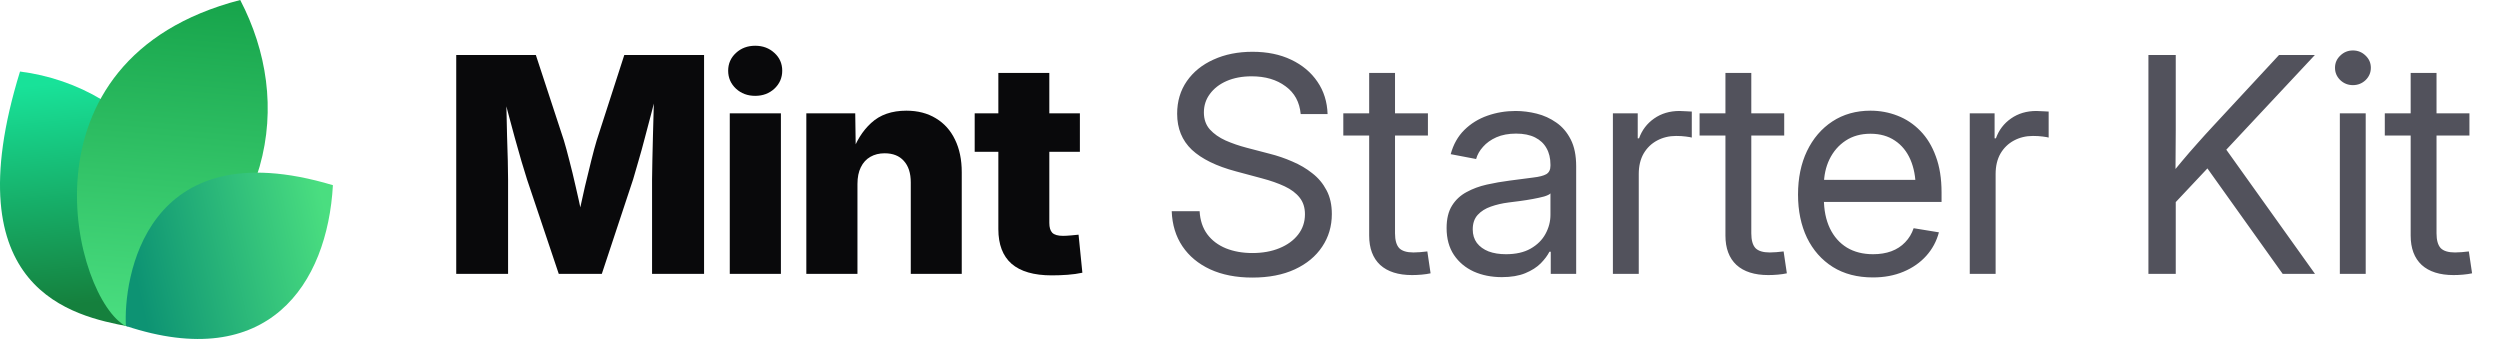
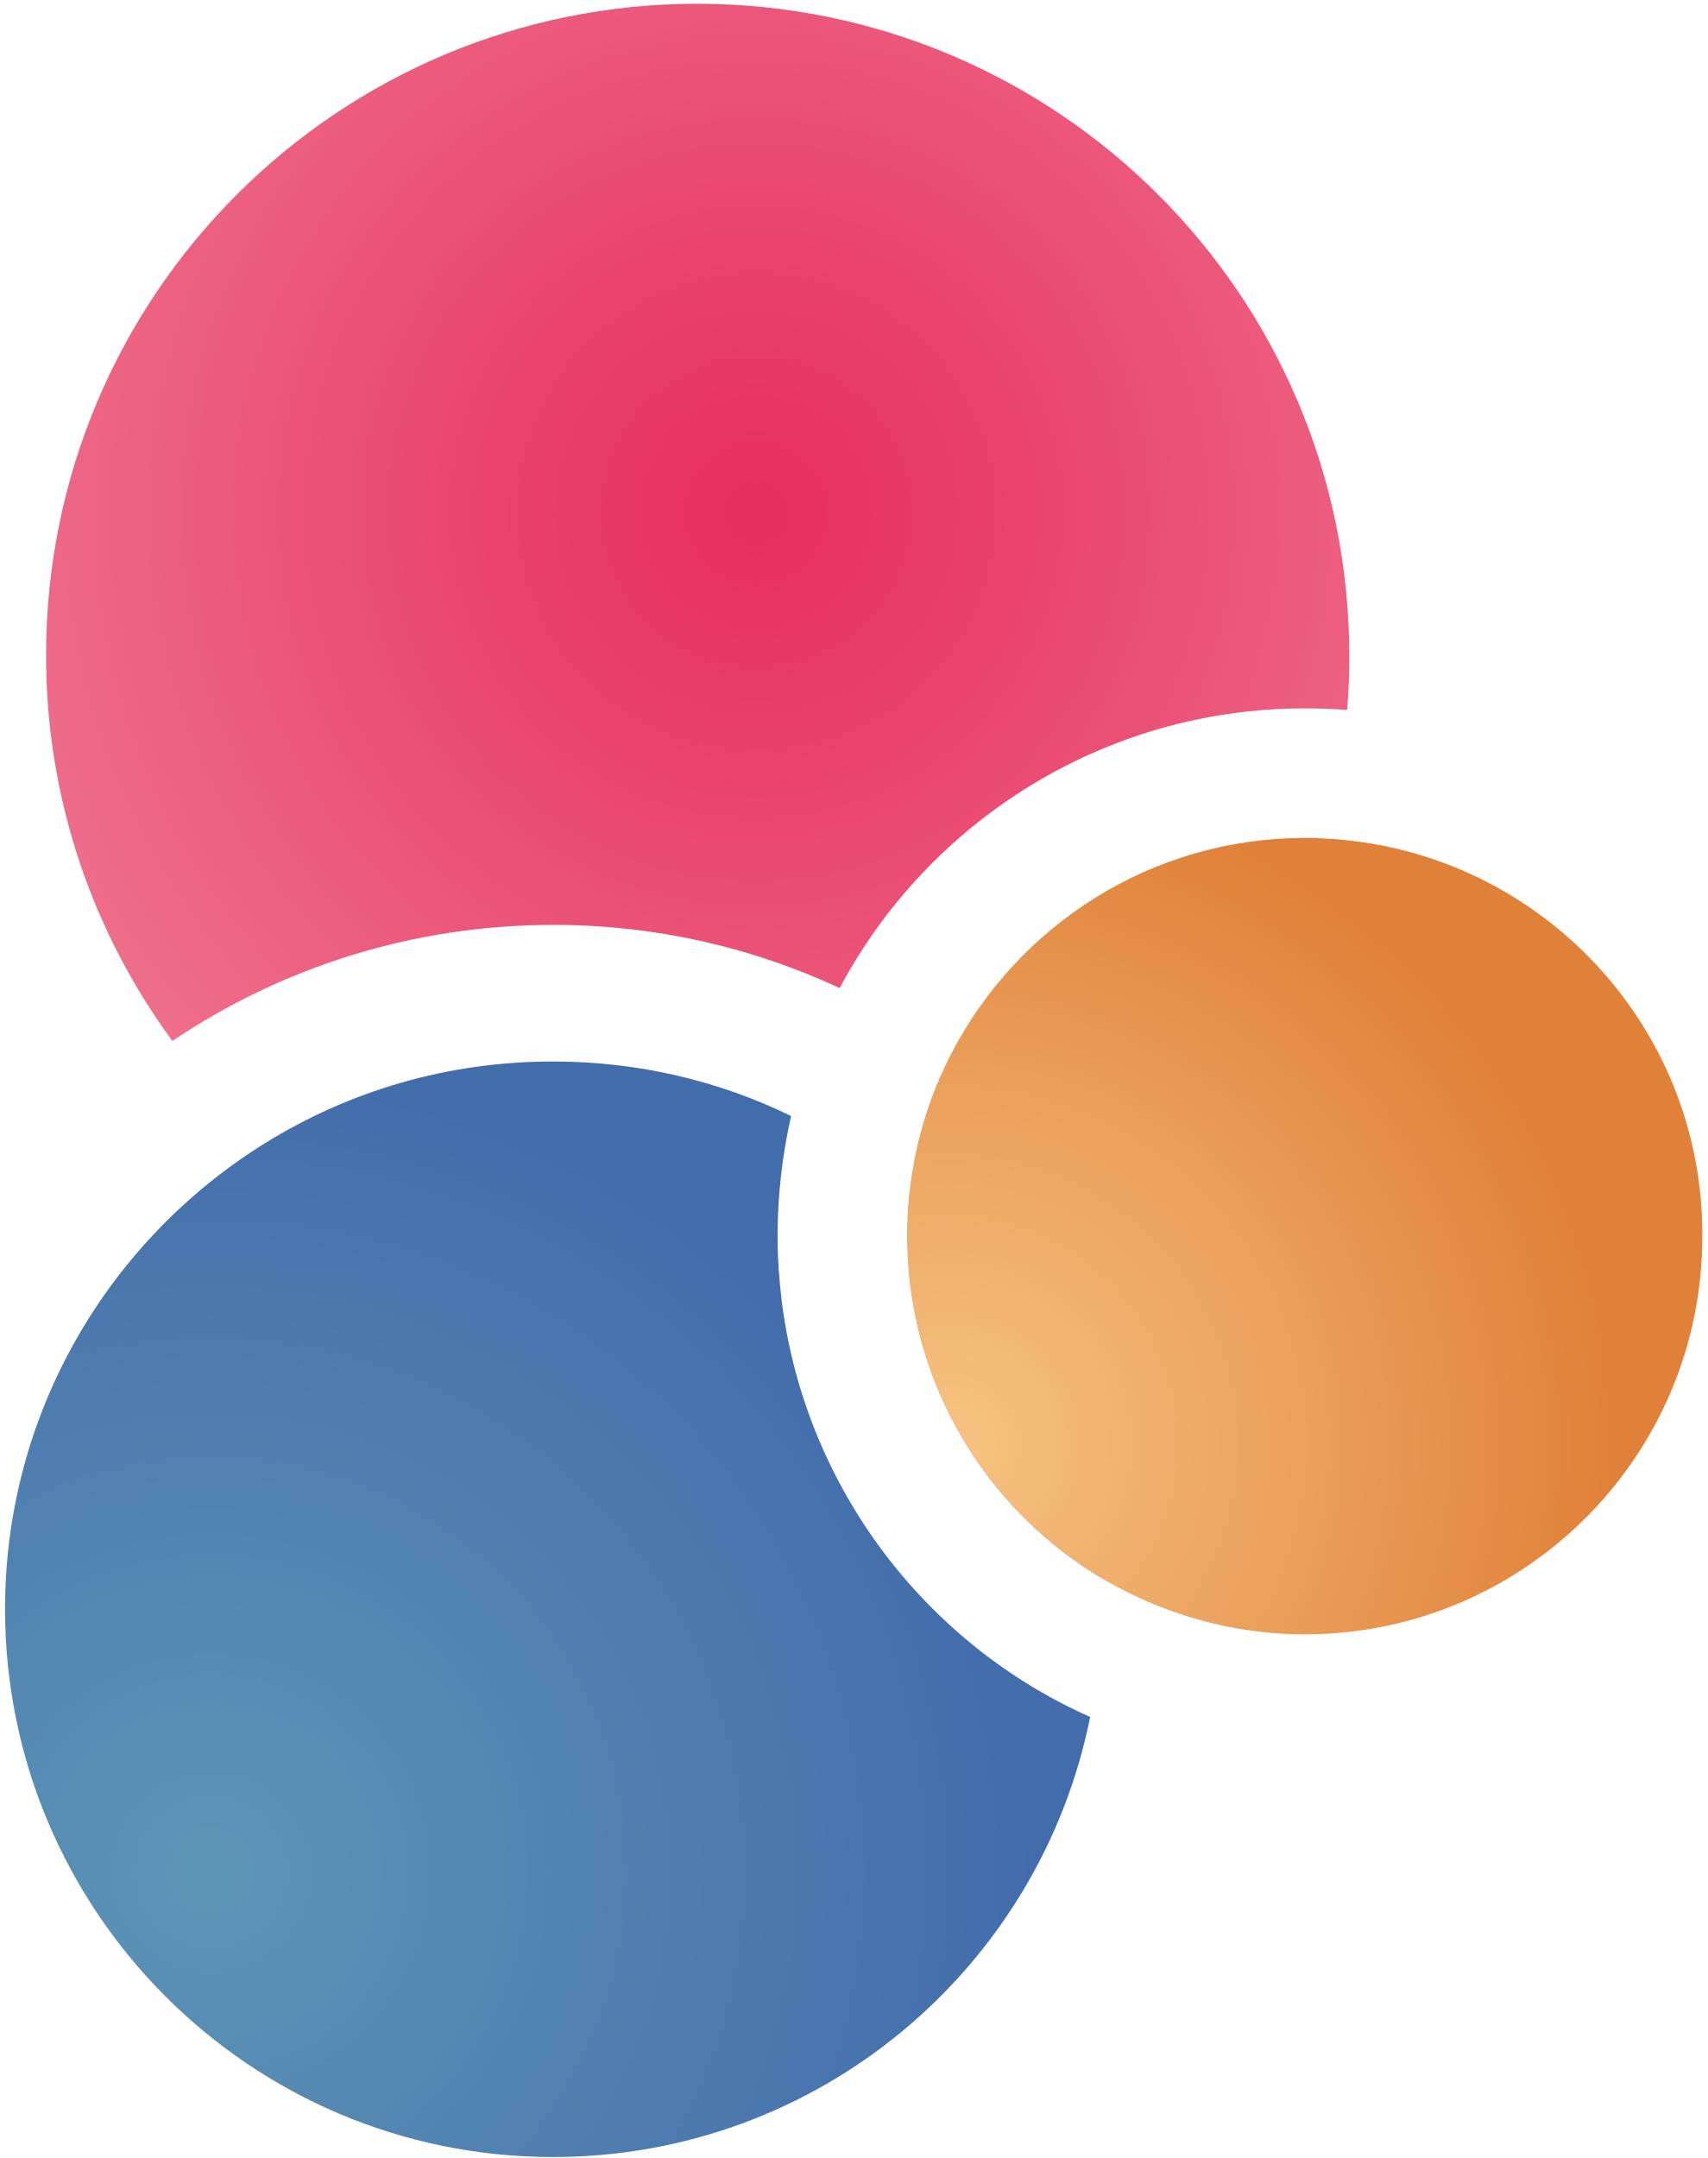
- <svg xmlns="http://www.w3.org/2000/svg" width="177" height="24" viewBox="0 0 177 24" fill="none">
-   <path d="M9.061 23.108C5.268 22.377 -3.391 20.627 1.417 5.064C9.634 6.099 16.973 14.064 9.061 23.108Z" fill="url(#paint0_linear_17557_2020)" />
-   <path d="M8.919 23.094C5.276 21.222 0.784 4.209 17.007 0C20.757 7.193 19.621 16.545 8.919 23.094Z" fill="url(#paint1_linear_17557_2020)" />
-   <path d="M8.914 23.079C8.735 19.882 10.159 9.085 23.57 13.111C23.181 20.123 18.984 26.418 8.914 23.079Z" fill="url(#paint2_linear_17557_2020)" />
-   <path d="M32.301 19.392V3.894H37.938L39.925 9.948C40.036 10.315 40.164 10.787 40.31 11.362C40.462 11.938 40.611 12.552 40.757 13.204C40.91 13.855 41.048 14.483 41.173 15.086C41.305 15.682 41.412 16.192 41.495 16.615H40.695C40.771 16.192 40.871 15.682 40.996 15.086C41.128 14.49 41.267 13.866 41.412 13.214C41.565 12.562 41.714 11.948 41.86 11.373C42.005 10.79 42.133 10.315 42.244 9.948L44.2 3.894H49.848V19.392H46.166V12.704C46.166 12.357 46.173 11.917 46.187 11.383C46.2 10.849 46.214 10.27 46.228 9.646C46.249 9.022 46.266 8.391 46.28 7.753C46.301 7.115 46.311 6.519 46.311 5.964H46.623C46.485 6.561 46.332 7.181 46.166 7.826C45.999 8.471 45.833 9.102 45.666 9.719C45.507 10.336 45.351 10.901 45.198 11.414C45.053 11.928 44.928 12.357 44.824 12.704L42.608 19.392H39.561L37.314 12.704C37.203 12.357 37.072 11.928 36.919 11.414C36.773 10.901 36.614 10.34 36.441 9.729C36.274 9.112 36.104 8.481 35.931 7.836C35.764 7.192 35.608 6.567 35.463 5.964H35.827C35.834 6.512 35.844 7.105 35.858 7.743C35.872 8.374 35.886 9.005 35.9 9.636C35.92 10.26 35.938 10.839 35.952 11.373C35.965 11.907 35.972 12.351 35.972 12.704V19.392H32.301ZM51.668 19.392V8.024H55.288V19.392H51.668ZM53.468 6.786C52.927 6.786 52.473 6.616 52.105 6.276C51.738 5.93 51.554 5.507 51.554 5.007C51.554 4.508 51.738 4.088 52.105 3.749C52.473 3.409 52.927 3.239 53.468 3.239C54.009 3.239 54.463 3.409 54.83 3.749C55.198 4.082 55.382 4.501 55.382 5.007C55.382 5.507 55.198 5.93 54.83 6.276C54.463 6.616 54.009 6.786 53.468 6.786ZM60.708 13.027V19.392H57.088V8.024H60.551L60.593 10.967H60.281C60.593 10.024 61.061 9.268 61.685 8.7C62.309 8.124 63.138 7.836 64.171 7.836C64.975 7.836 65.672 8.017 66.262 8.377C66.851 8.731 67.302 9.234 67.614 9.885C67.933 10.537 68.092 11.307 68.092 12.194V19.392H64.483V12.912C64.483 12.26 64.32 11.754 63.994 11.394C63.675 11.033 63.221 10.853 62.632 10.853C62.25 10.853 61.914 10.936 61.623 11.102C61.332 11.269 61.106 11.515 60.947 11.841C60.787 12.16 60.708 12.555 60.708 13.027ZM76.456 8.024V10.749H69.008V8.024H76.456ZM70.683 5.163H74.292V15.783C74.292 16.102 74.361 16.334 74.5 16.48C74.646 16.625 74.899 16.698 75.259 16.698C75.405 16.698 75.596 16.688 75.831 16.667C76.074 16.646 76.251 16.629 76.362 16.615L76.632 19.309C76.313 19.378 75.963 19.427 75.582 19.455C75.207 19.482 74.836 19.496 74.469 19.496C73.2 19.496 72.25 19.222 71.619 18.674C70.995 18.127 70.683 17.308 70.683 16.22V5.163Z" fill="#09090B" />
-   <path d="M88.667 19.652C87.523 19.652 86.528 19.458 85.682 19.07C84.843 18.681 84.188 18.137 83.716 17.437C83.245 16.736 82.992 15.908 82.957 14.951H84.933C84.968 15.596 85.148 16.14 85.474 16.584C85.8 17.021 86.24 17.354 86.795 17.582C87.35 17.804 87.974 17.915 88.667 17.915C89.388 17.915 90.026 17.801 90.581 17.572C91.143 17.343 91.583 17.024 91.902 16.615C92.228 16.199 92.391 15.717 92.391 15.169C92.391 14.698 92.266 14.306 92.017 13.994C91.767 13.675 91.413 13.408 90.956 13.193C90.498 12.978 89.954 12.787 89.323 12.621L87.502 12.132C86.123 11.765 85.082 11.255 84.382 10.603C83.689 9.944 83.342 9.095 83.342 8.055C83.342 7.174 83.571 6.404 84.028 5.746C84.486 5.087 85.117 4.577 85.921 4.217C86.726 3.849 87.645 3.666 88.678 3.666C89.718 3.666 90.63 3.853 91.413 4.227C92.204 4.602 92.824 5.122 93.275 5.787C93.726 6.446 93.965 7.209 93.993 8.076H92.089C92.013 7.23 91.656 6.574 91.018 6.11C90.387 5.638 89.586 5.403 88.615 5.403C87.95 5.403 87.36 5.513 86.847 5.735C86.341 5.957 85.946 6.262 85.661 6.651C85.377 7.032 85.235 7.469 85.235 7.961C85.235 8.447 85.377 8.849 85.661 9.168C85.946 9.48 86.317 9.74 86.774 9.948C87.232 10.149 87.724 10.319 88.251 10.457L89.884 10.884C90.439 11.023 90.977 11.206 91.496 11.435C92.023 11.657 92.495 11.934 92.911 12.267C93.334 12.593 93.67 12.995 93.92 13.474C94.17 13.945 94.294 14.504 94.294 15.149C94.294 16.015 94.066 16.788 93.608 17.468C93.157 18.148 92.512 18.681 91.673 19.07C90.834 19.458 89.832 19.652 88.667 19.652ZM101.097 8.024V9.594H95.106V8.024H101.097ZM96.937 5.163H98.767V16.521C98.767 17 98.865 17.347 99.059 17.562C99.26 17.77 99.6 17.874 100.078 17.874C100.21 17.874 100.366 17.867 100.546 17.853C100.733 17.832 100.903 17.815 101.056 17.801L101.285 19.351C101.097 19.392 100.886 19.423 100.65 19.444C100.414 19.465 100.189 19.475 99.974 19.475C98.996 19.475 98.244 19.236 97.717 18.758C97.197 18.272 96.937 17.579 96.937 16.677V5.163ZM106.33 19.621C105.595 19.621 104.932 19.489 104.343 19.226C103.754 18.955 103.285 18.564 102.939 18.05C102.592 17.53 102.419 16.896 102.419 16.147C102.419 15.495 102.547 14.965 102.804 14.556C103.06 14.146 103.403 13.828 103.833 13.599C104.263 13.363 104.742 13.186 105.269 13.068C105.796 12.95 106.333 12.857 106.881 12.787C107.574 12.69 108.132 12.617 108.555 12.569C108.978 12.52 109.287 12.441 109.481 12.33C109.675 12.212 109.772 12.014 109.772 11.737V11.654C109.772 11.203 109.679 10.815 109.492 10.489C109.311 10.163 109.041 9.91 108.68 9.729C108.32 9.549 107.872 9.459 107.338 9.459C106.805 9.459 106.34 9.546 105.945 9.719C105.556 9.892 105.241 10.118 104.998 10.395C104.755 10.665 104.593 10.953 104.509 11.258L102.71 10.915C102.897 10.222 103.22 9.65 103.677 9.199C104.135 8.748 104.679 8.412 105.31 8.19C105.941 7.968 106.607 7.857 107.307 7.857C107.8 7.857 108.295 7.92 108.795 8.044C109.301 8.169 109.765 8.381 110.188 8.679C110.611 8.97 110.951 9.369 111.208 9.875C111.464 10.374 111.593 11.005 111.593 11.768V19.392H109.793V17.822H109.7C109.568 18.085 109.363 18.359 109.086 18.643C108.809 18.921 108.444 19.153 107.994 19.34C107.543 19.527 106.988 19.621 106.33 19.621ZM106.621 17.998C107.321 17.998 107.904 17.867 108.368 17.603C108.84 17.333 109.19 16.986 109.419 16.563C109.654 16.133 109.772 15.682 109.772 15.211V13.692C109.703 13.769 109.554 13.841 109.325 13.911C109.096 13.973 108.829 14.032 108.524 14.088C108.226 14.143 107.921 14.192 107.609 14.233C107.304 14.275 107.033 14.309 106.798 14.337C106.354 14.393 105.938 14.49 105.549 14.628C105.168 14.76 104.86 14.954 104.624 15.211C104.388 15.467 104.27 15.811 104.27 16.241C104.27 16.615 104.367 16.934 104.561 17.198C104.762 17.461 105.04 17.662 105.393 17.801C105.747 17.933 106.156 17.998 106.621 17.998ZM114.193 19.392V8.024H115.951V9.792H116.045C116.253 9.209 116.61 8.741 117.116 8.388C117.622 8.034 118.219 7.857 118.905 7.857C119.058 7.857 119.217 7.864 119.384 7.878C119.55 7.885 119.682 7.892 119.779 7.899V9.74C119.716 9.719 119.578 9.695 119.363 9.667C119.155 9.639 118.922 9.625 118.666 9.625C118.174 9.625 117.726 9.733 117.324 9.948C116.922 10.163 116.603 10.471 116.367 10.874C116.138 11.276 116.024 11.758 116.024 12.319V19.392H114.193ZM126.322 8.024V9.594H120.33V8.024H126.322ZM122.161 5.163H123.992V16.521C123.992 17 124.089 17.347 124.283 17.562C124.484 17.77 124.824 17.874 125.302 17.874C125.434 17.874 125.59 17.867 125.77 17.853C125.958 17.832 126.127 17.815 126.28 17.801L126.509 19.351C126.322 19.392 126.11 19.423 125.874 19.444C125.639 19.465 125.413 19.475 125.198 19.475C124.221 19.475 123.468 19.236 122.941 18.758C122.421 18.272 122.161 17.579 122.161 16.677V5.163ZM132.604 19.642C131.502 19.642 130.555 19.396 129.765 18.903C128.974 18.404 128.364 17.714 127.934 16.834C127.511 15.946 127.3 14.927 127.3 13.775C127.3 12.611 127.511 11.584 127.934 10.697C128.364 9.802 128.964 9.102 129.734 8.596C130.51 8.089 131.408 7.836 132.428 7.836C133.1 7.836 133.738 7.954 134.341 8.19C134.952 8.426 135.489 8.783 135.954 9.261C136.425 9.74 136.793 10.343 137.056 11.071C137.327 11.792 137.462 12.645 137.462 13.63V14.296H128.433V12.735H136.463L135.631 13.297C135.631 12.541 135.506 11.876 135.257 11.3C135.007 10.725 134.643 10.277 134.165 9.958C133.686 9.632 133.107 9.469 132.428 9.469C131.748 9.469 131.162 9.632 130.67 9.958C130.177 10.284 129.796 10.725 129.526 11.279C129.262 11.827 129.13 12.441 129.13 13.12V14.046C129.13 14.864 129.273 15.572 129.557 16.168C129.841 16.757 130.243 17.211 130.763 17.53C131.283 17.842 131.901 17.998 132.615 17.998C133.093 17.998 133.523 17.929 133.905 17.79C134.293 17.645 134.619 17.433 134.882 17.156C135.153 16.879 135.354 16.546 135.486 16.157L137.275 16.449C137.108 17.08 136.81 17.634 136.38 18.113C135.95 18.591 135.413 18.966 134.768 19.236C134.123 19.507 133.402 19.642 132.604 19.642ZM139.459 19.392V8.024H141.217V9.792H141.311C141.519 9.209 141.876 8.741 142.382 8.388C142.888 8.034 143.485 7.857 144.171 7.857C144.324 7.857 144.483 7.864 144.649 7.878C144.816 7.885 144.948 7.892 145.045 7.899V9.74C144.982 9.719 144.844 9.695 144.629 9.667C144.421 9.639 144.188 9.625 143.932 9.625C143.439 9.625 142.992 9.733 142.59 9.948C142.188 10.163 141.869 10.471 141.633 10.874C141.404 11.276 141.29 11.758 141.29 12.319V19.392H139.459ZM153.429 14.961V12.715C153.783 12.257 154.136 11.82 154.49 11.404C154.844 10.981 155.204 10.565 155.572 10.156C155.939 9.74 156.314 9.327 156.695 8.918L161.355 3.894H163.893L157.277 10.967H157.184L153.429 14.961ZM152.108 19.392V3.894H154.043V9.241L154.022 12.559L154.043 13.505V19.392H152.108ZM161.615 19.392L155.967 11.477L157.173 9.969L163.903 19.392H161.615ZM165.661 19.392V8.024H167.492V19.392H165.661ZM166.587 6.027C166.24 6.027 165.942 5.909 165.692 5.673C165.443 5.43 165.318 5.139 165.318 4.799C165.318 4.459 165.443 4.172 165.692 3.936C165.942 3.693 166.24 3.572 166.587 3.572C166.934 3.572 167.232 3.693 167.482 3.936C167.731 4.172 167.856 4.459 167.856 4.799C167.856 5.139 167.731 5.43 167.482 5.673C167.232 5.909 166.934 6.027 166.587 6.027ZM174.836 8.024V9.594H168.844V8.024H174.836ZM170.675 5.163H172.506V16.521C172.506 17 172.603 17.347 172.797 17.562C172.998 17.77 173.338 17.874 173.816 17.874C173.948 17.874 174.104 17.867 174.284 17.853C174.472 17.832 174.641 17.815 174.794 17.801L175.023 19.351C174.836 19.392 174.624 19.423 174.388 19.444C174.153 19.465 173.927 19.475 173.712 19.475C172.735 19.475 171.982 19.236 171.455 18.758C170.935 18.272 170.675 17.579 170.675 16.677V5.163Z" fill="#52525C" />
+ <svg xmlns="http://www.w3.org/2000/svg" width="201" height="254" viewBox="0 0 201 254" fill="none">
+   <path d="M145.745 189.445C145.745 190.145 145.745 190.907 145.745 191.606C139.898 190.589 134.433 188.556 129.603 185.569C117.147 178.07 108.504 164.978 107.106 149.726C106.979 148.328 106.915 146.866 106.915 145.404C106.915 143.688 106.979 142.036 107.169 140.447C107.805 134.537 109.521 129.008 112.126 123.924C118.037 128.118 123.312 133.139 127.887 138.795C139.009 152.713 145.745 170.316 145.745 189.445Z" fill="#191717" />
+   <path d="M129.539 185.63C117.083 178.131 108.44 165.04 107.042 149.787C106.915 148.389 106.851 146.927 106.851 145.466C106.851 143.75 106.915 142.098 107.106 140.509C109.521 142.542 111.745 144.767 113.778 147.118C122.866 157.541 128.65 170.886 129.539 185.63Z" fill="#191717" />
+   <path d="M155.786 98.691C155.087 98.627 154.388 98.627 153.626 98.627C135.513 98.627 119.816 108.922 111.999 123.984C109.394 129.005 107.678 134.597 107.042 140.507C106.852 142.16 106.788 143.812 106.788 145.464C106.788 146.926 106.852 148.388 106.979 149.786C108.377 164.975 117.02 178.13 129.476 185.629C134.369 188.552 139.835 190.65 145.618 191.666C148.224 192.111 150.829 192.365 153.562 192.365C179.427 192.365 200.399 171.393 200.399 145.528C200.527 120.362 180.698 99.834 155.786 98.691Z" fill="url(#paint0_radial_1340_1242)" />
+   <path d="M92.044 153.283C91.727 150.741 91.536 148.136 91.536 145.467C91.536 140.637 92.108 135.87 93.125 131.358C84.672 127.227 75.14 124.939 65.098 124.939C52.642 124.939 41.076 128.435 31.226 134.536C12.859 145.911 0.594 166.248 0.594 189.381C0.594 224.969 29.446 253.885 65.098 253.885C96.366 253.885 122.422 231.642 128.332 202.091C109.013 193.511 94.841 175.145 92.044 153.283Z" fill="url(#paint1_radial_1340_1242)" />
+   <path d="M158.837 77.212C158.837 79.372 158.773 81.47 158.582 83.567C156.93 83.44 155.341 83.376 153.625 83.376C129.921 83.376 109.267 96.722 98.844 116.296C88.612 111.529 77.173 108.86 65.162 108.86C48.575 108.86 33.132 113.881 20.294 122.524C10.952 109.814 5.423 94.116 5.423 77.148C5.423 34.759 39.741 0.441 82.13 0.441C124.519 0.505 158.837 34.823 158.837 77.212Z" fill="url(#paint2_radial_1340_1242)" />
  <defs>
-     <linearGradient id="paint0_linear_17557_2020" x1="3.776" y1="5.916" x2="5.232" y2="21.559" gradientUnits="userSpaceOnUse">
-       <stop stop-color="#18E299" />
-       <stop offset="1" stop-color="#15803D" />
-     </linearGradient>
-     <linearGradient id="paint1_linear_17557_2020" x1="12.171" y1="-0.718" x2="10.19" y2="22.983" gradientUnits="userSpaceOnUse">
-       <stop stop-color="#16A34A" />
-       <stop offset="1" stop-color="#4ADE80" />
-     </linearGradient>
-     <linearGradient id="paint2_linear_17557_2020" x1="23.133" y1="15.353" x2="9.338" y2="18.52" gradientUnits="userSpaceOnUse">
-       <stop stop-color="#4ADE80" />
-       <stop offset="1" stop-color="#0D9373" />
-     </linearGradient>
+     <radialGradient id="paint0_radial_1340_1242" cx="0" cy="0" r="1" gradientUnits="userSpaceOnUse" gradientTransform="translate(111.513 170.013) scale(85.7962 85.7962)">
+       <stop offset="0.033" stop-color="#F6C180" />
+       <stop offset="0.918" stop-color="#E08139" />
+     </radialGradient>
+     <radialGradient id="paint1_radial_1340_1242" cx="0" cy="0" r="1" gradientUnits="userSpaceOnUse" gradientTransform="translate(24.8871 220.304) scale(105.551 105.551)">
+       <stop offset="0.033" stop-color="#5C94B6" />
+       <stop offset="0.918" stop-color="#436CAB" />
+     </radialGradient>
+     <radialGradient id="paint2_radial_1340_1242" cx="0" cy="0" r="1" gradientUnits="userSpaceOnUse" gradientTransform="translate(89.071 60.2669) scale(95.6887 95.6886)">
+       <stop offset="0.033" stop-color="#E72F5F" />
+       <stop offset="1" stop-color="#EE708C" />
+     </radialGradient>
  </defs>
</svg>
